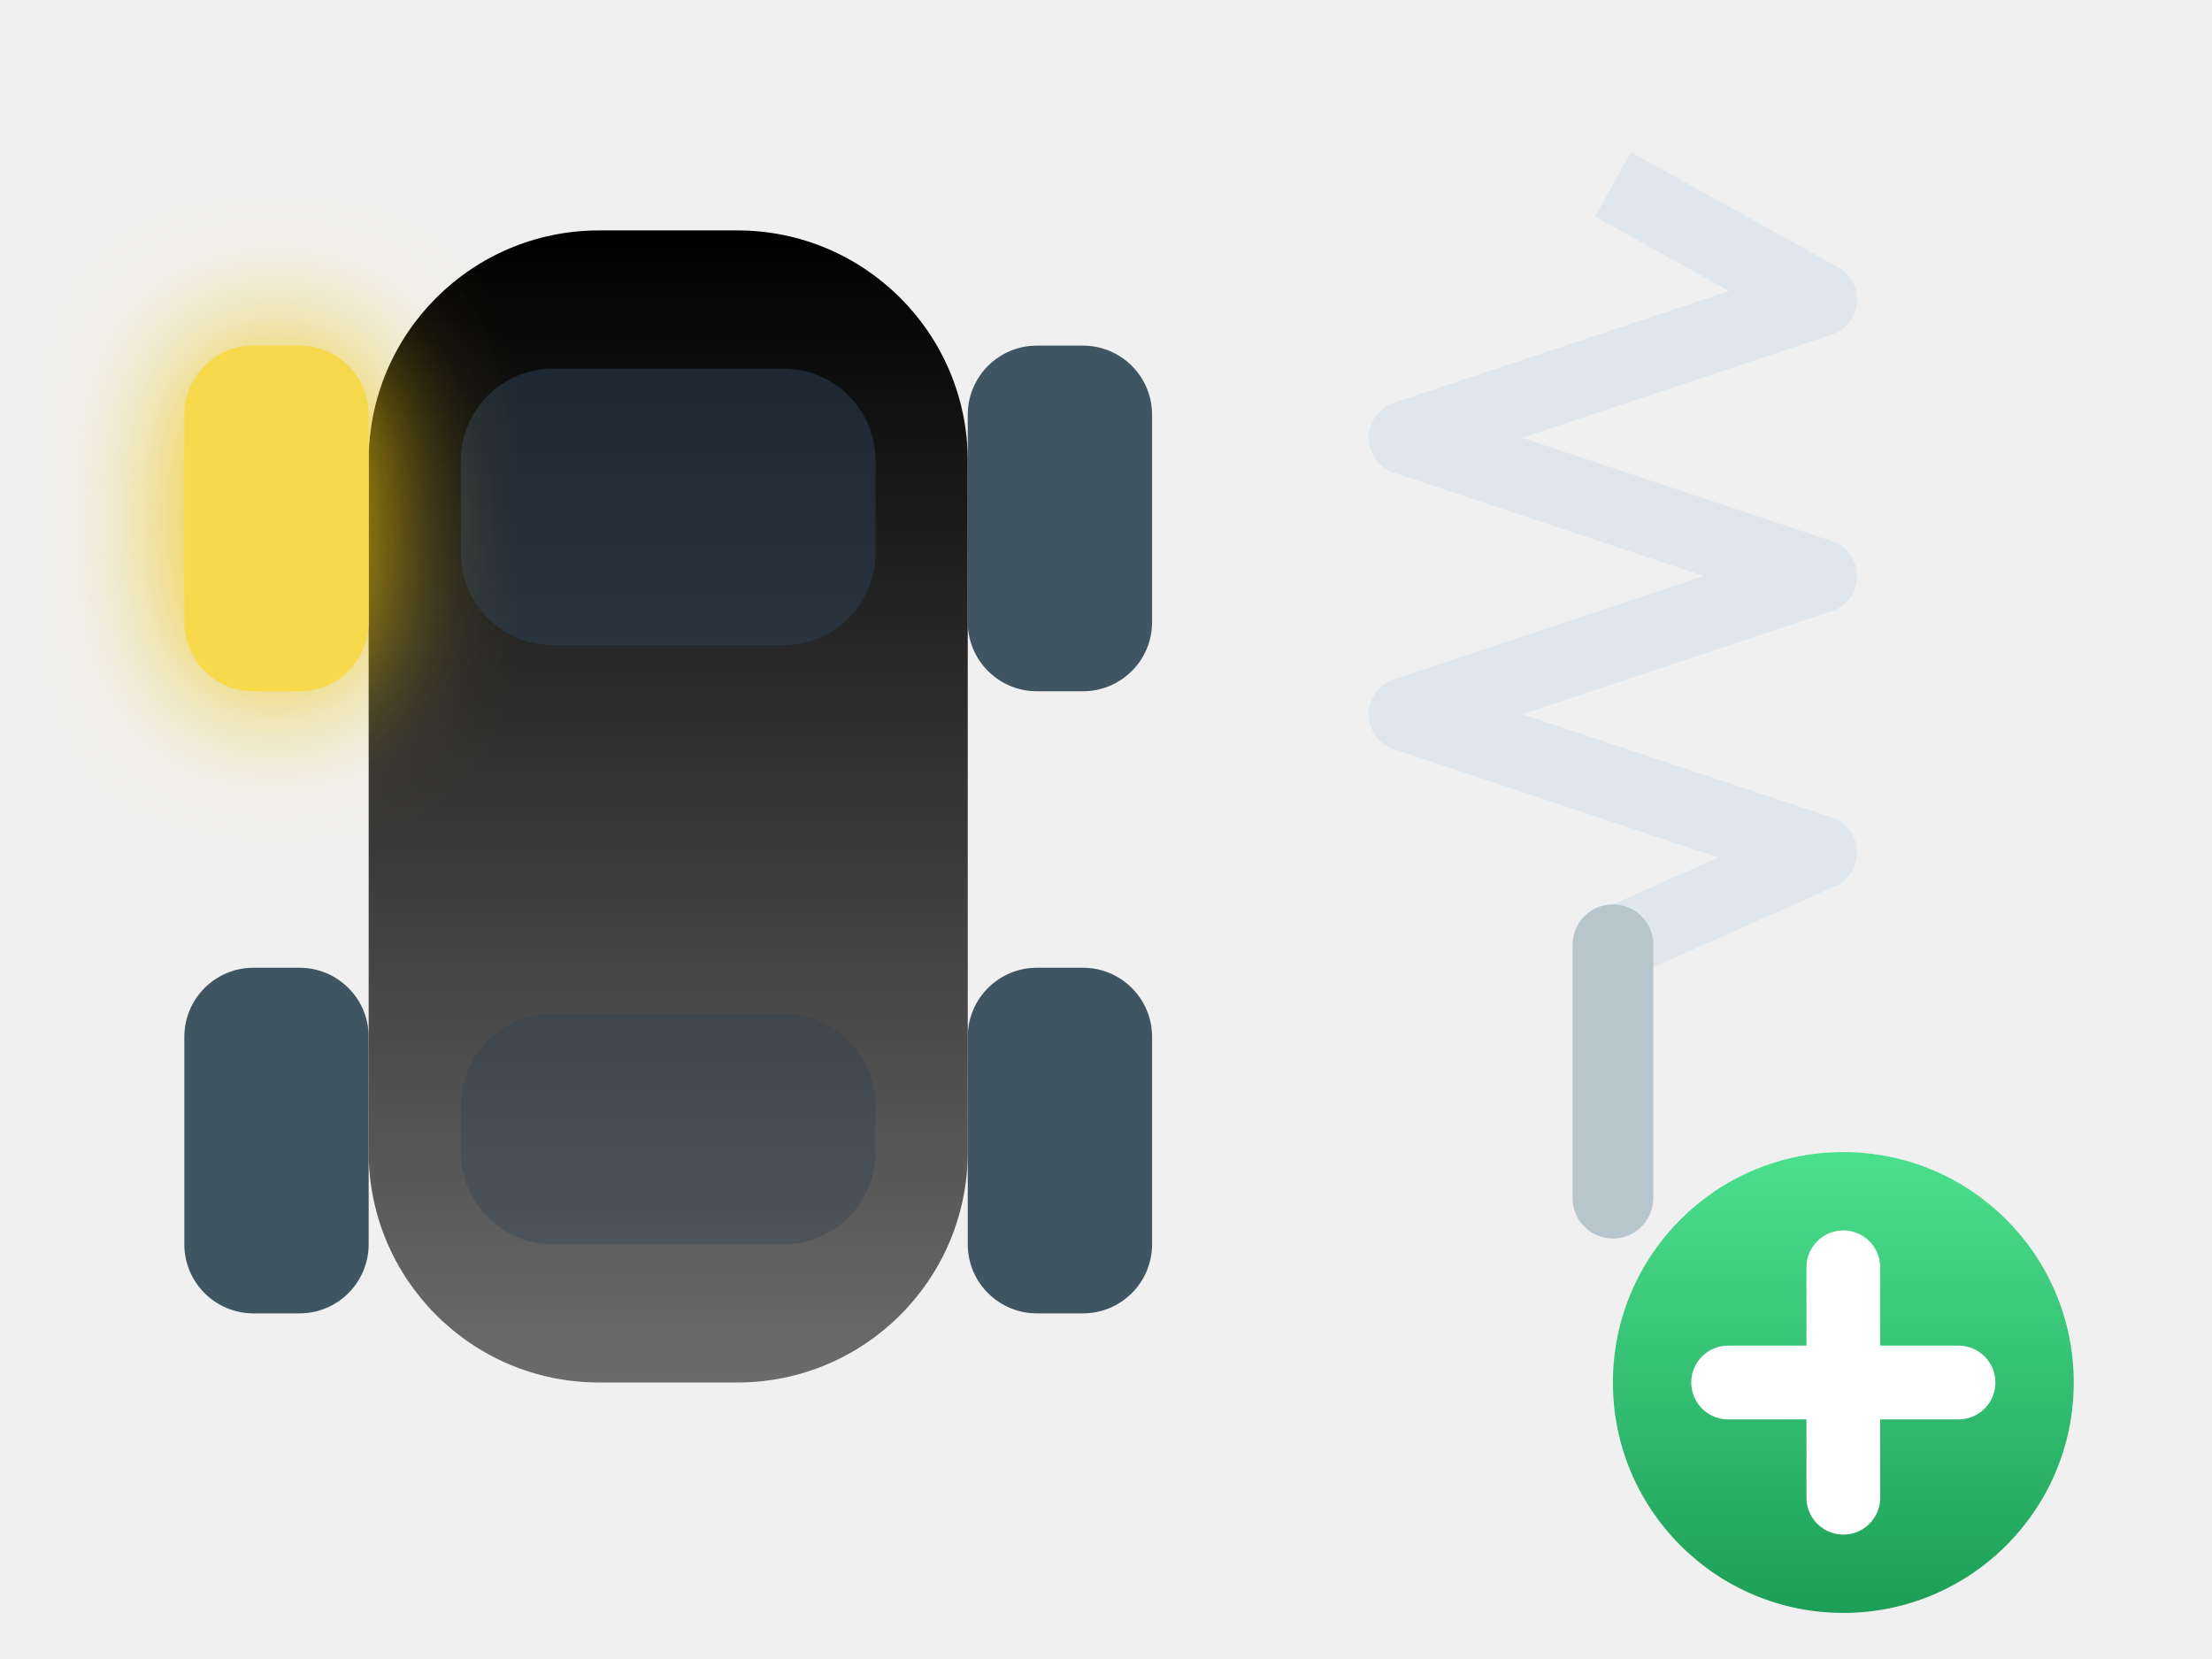
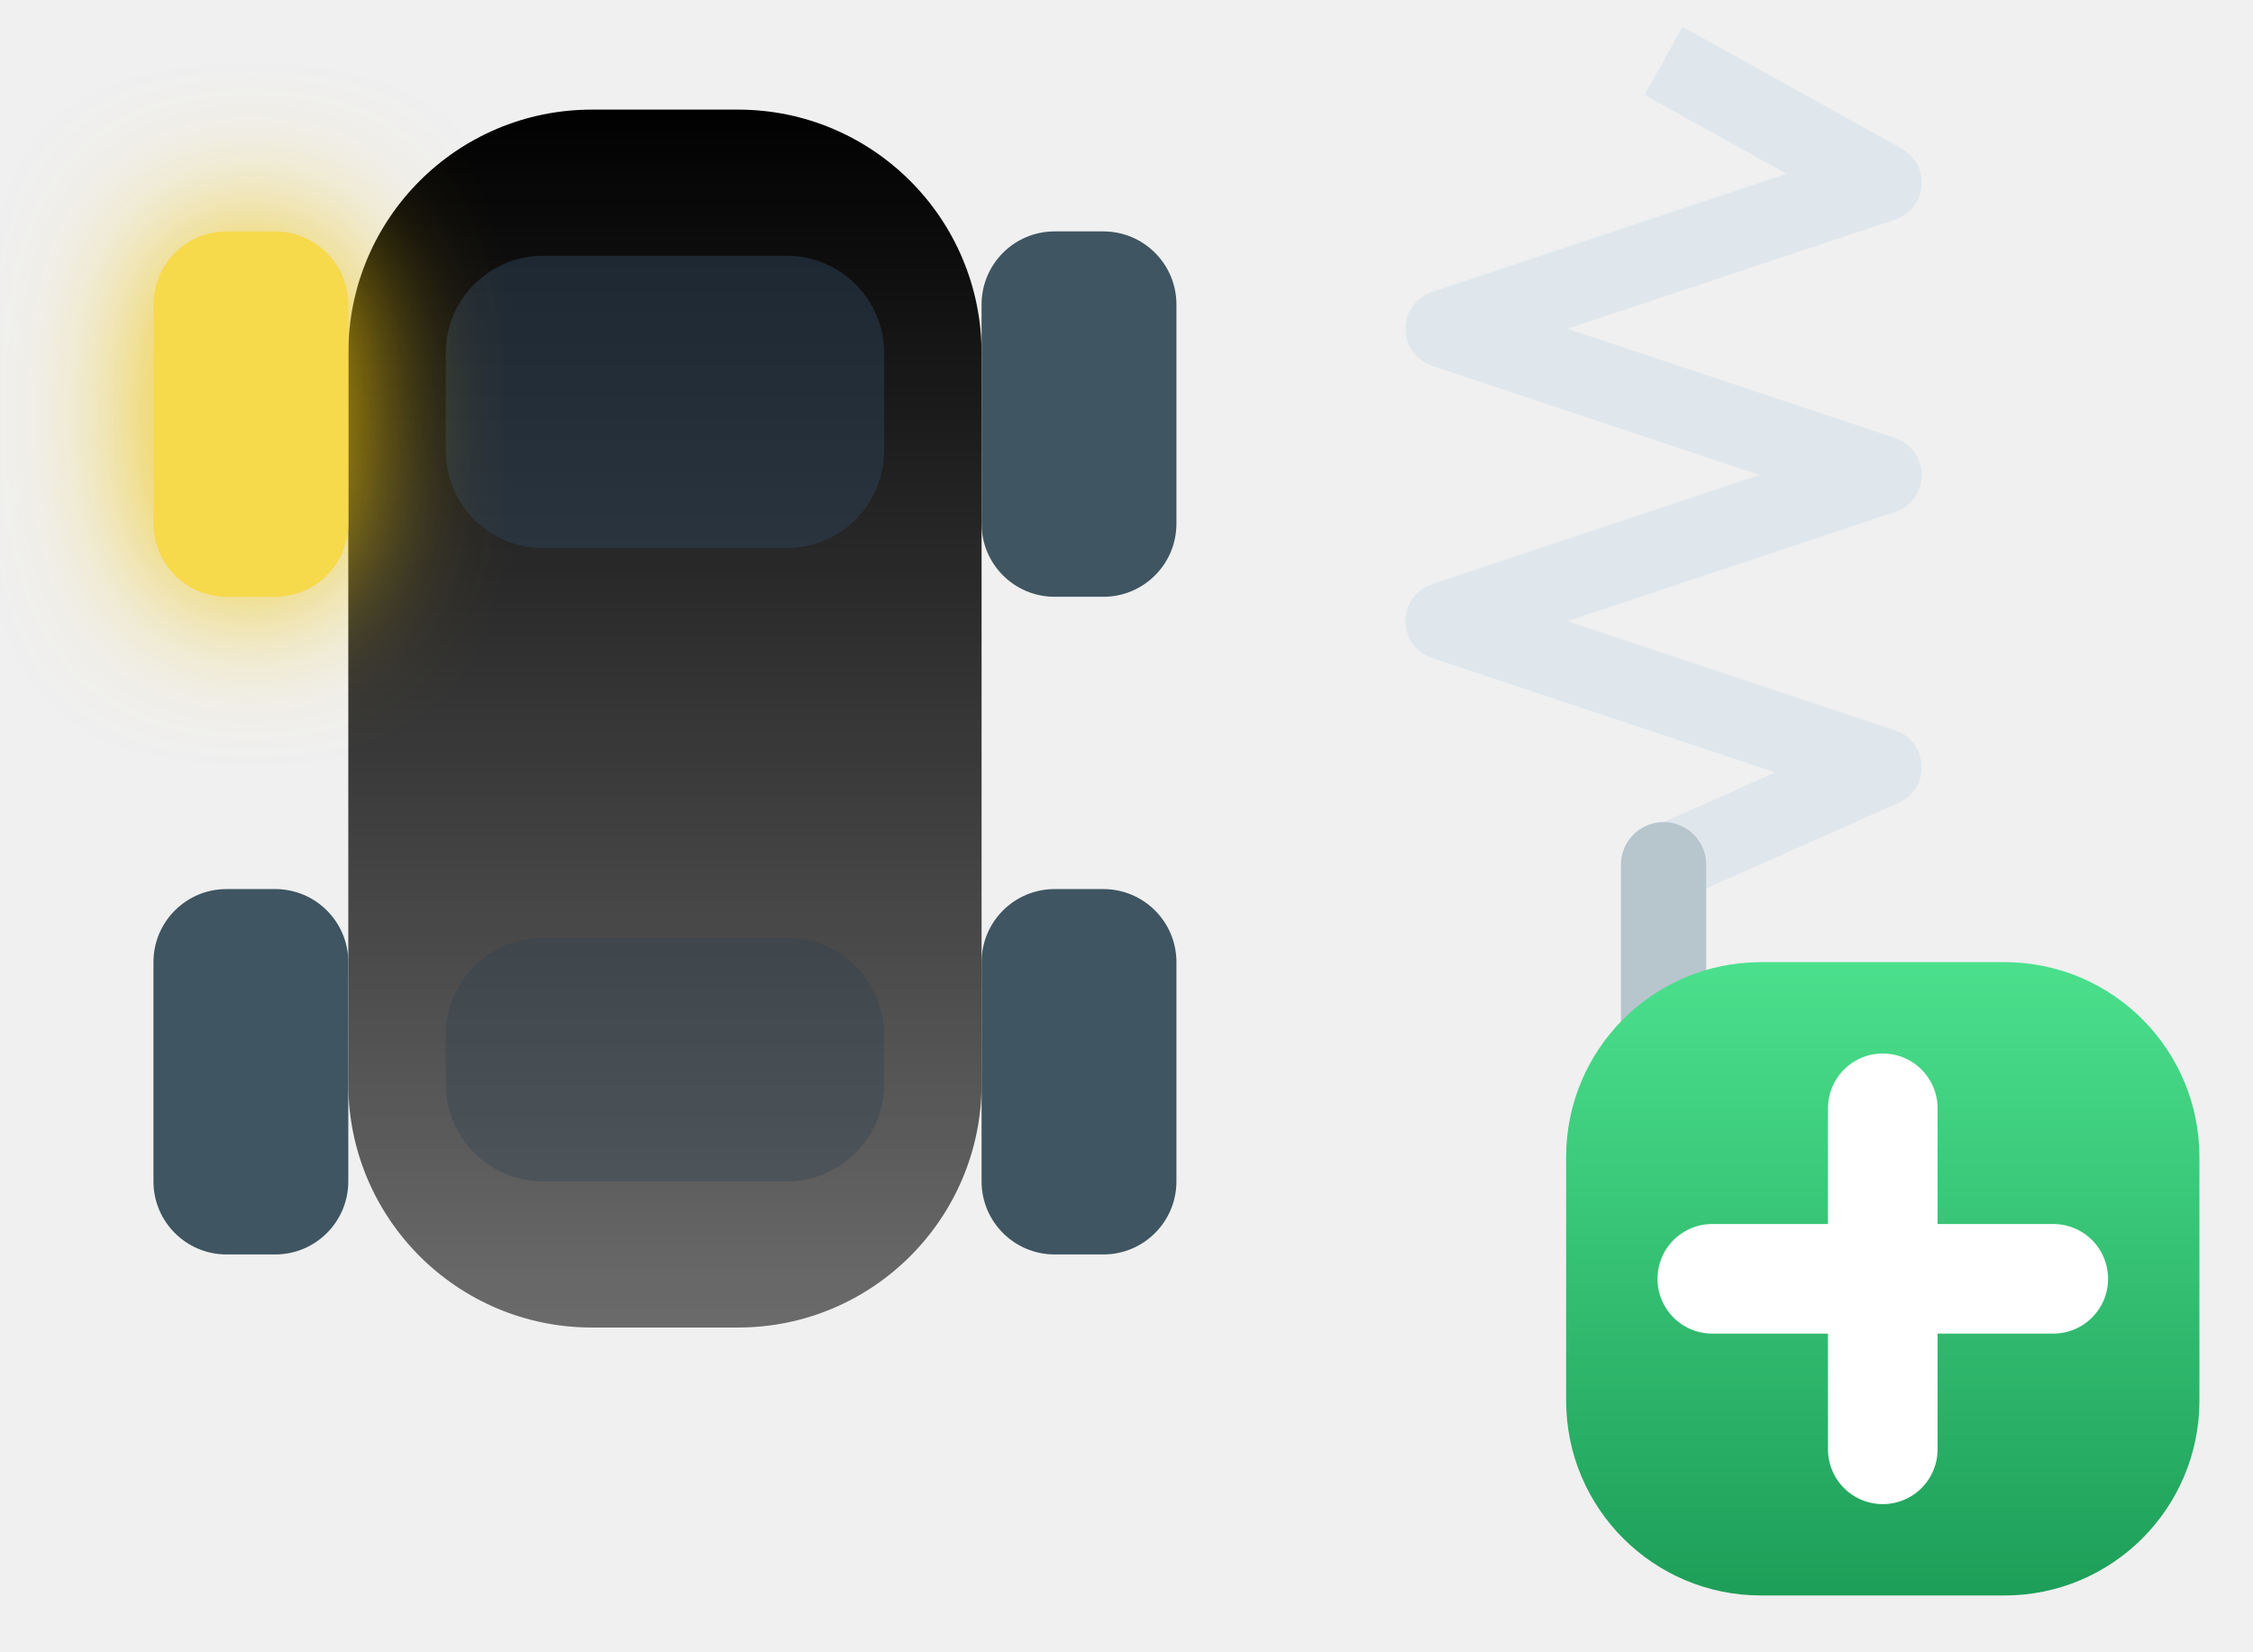
- <svg xmlns="http://www.w3.org/2000/svg" viewBox="0 0 96 72">
+ <svg xmlns="http://www.w3.org/2000/svg" viewBox="0 0 92.5 67.8">
  <defs>
    <linearGradient id="mtl" x1="0" y1="0" x2="0" y2="1">
      <stop stop-color="{{graphic1Color}}" />
      <stop offset="1" stop-color="{{graphic1Color}}" stop-opacity="0.55" />
    </linearGradient>
    <filter id="glow" x="-80%" y="-80%" width="260%" height="260%">
      <feGaussianBlur stdDeviation="3" />
    </filter>
    <linearGradient id="plusG" x1="0" y1="0" x2="0" y2="1">
      <stop stop-color="#4be08d" />
      <stop offset="1" stop-color="#1d9e58" />
    </linearGradient>
  </defs>
-   <rect x="16" y="10" width="26" height="50" rx="10" fill="url(#mtl)" />
-   <rect x="20" y="16" width="18" height="12" rx="4" fill="#2c3e50" opacity="0.55" />
-   <rect x="20" y="44" width="18" height="10" rx="4" fill="#2c3e50" opacity="0.35" />
-   <rect x="8" y="15" width="8" height="15" rx="3" fill="#f1c40f" filter="url(#glow)" />
-   <rect x="8" y="15" width="8" height="15" rx="3" fill="#f7d94c" />
-   <rect x="42" y="15" width="8" height="15" rx="3" fill="#3f5561" />
-   <rect x="8" y="42" width="8" height="15" rx="3" fill="#3f5561" />
-   <rect x="42" y="42" width="8" height="15" rx="3" fill="#3f5561" />
-   <polyline points="70,8 79,13 61,19 79,25 61,31 79,37 70,41" fill="none" stroke="#dfe7ec" stroke-width="3.2" stroke-linejoin="round" />
-   <line x1="70" y1="41" x2="70" y2="52" stroke="#b7c5cd" stroke-width="3.5" stroke-linecap="round" />
-   <circle cx="80" cy="60" r="10" fill="url(#plusG)" stroke="{{backgroundColor}}" stroke-width="3" />
-   <path d="M75 60h10M80 55v10" stroke="#ffffff" stroke-width="3.2" stroke-linecap="round" />
+   <g transform="translate(-1.7 -5.5)">
+     <rect x="16" y="10" width="26" height="50" rx="10" fill="url(#mtl)" />
+     <rect x="20" y="16" width="18" height="12" rx="4" fill="#2c3e50" opacity="0.55" />
+     <rect x="20" y="44" width="18" height="10" rx="4" fill="#2c3e50" opacity="0.35" />
+     <rect x="8" y="15" width="8" height="15" rx="3" fill="#f1c40f" filter="url(#glow)" />
+     <rect x="8" y="15" width="8" height="15" rx="3" fill="#f7d94c" />
+     <rect x="42" y="15" width="8" height="15" rx="3" fill="#3f5561" />
+     <rect x="8" y="42" width="8" height="15" rx="3" fill="#3f5561" />
+     <rect x="42" y="42" width="8" height="15" rx="3" fill="#3f5561" />
+     <polyline points="70,8 79,13 61,19 79,25 61,31 79,37 70,41" fill="none" stroke="#dfe7ec" stroke-width="3.2" stroke-linejoin="round" />
+     <line x1="70" y1="41" x2="70" y2="52" stroke="#b7c5cd" stroke-width="3.5" stroke-linecap="round" />
+     <rect x="66" y="45" width="26" height="26" rx="8" fill="url(#plusG)" stroke="{{backgroundColor}}" stroke-width="3" />
+     <path d="M72 58h14M79 51v14" stroke="#ffffff" stroke-width="4.5" stroke-linecap="round" />
+   </g>
</svg>
